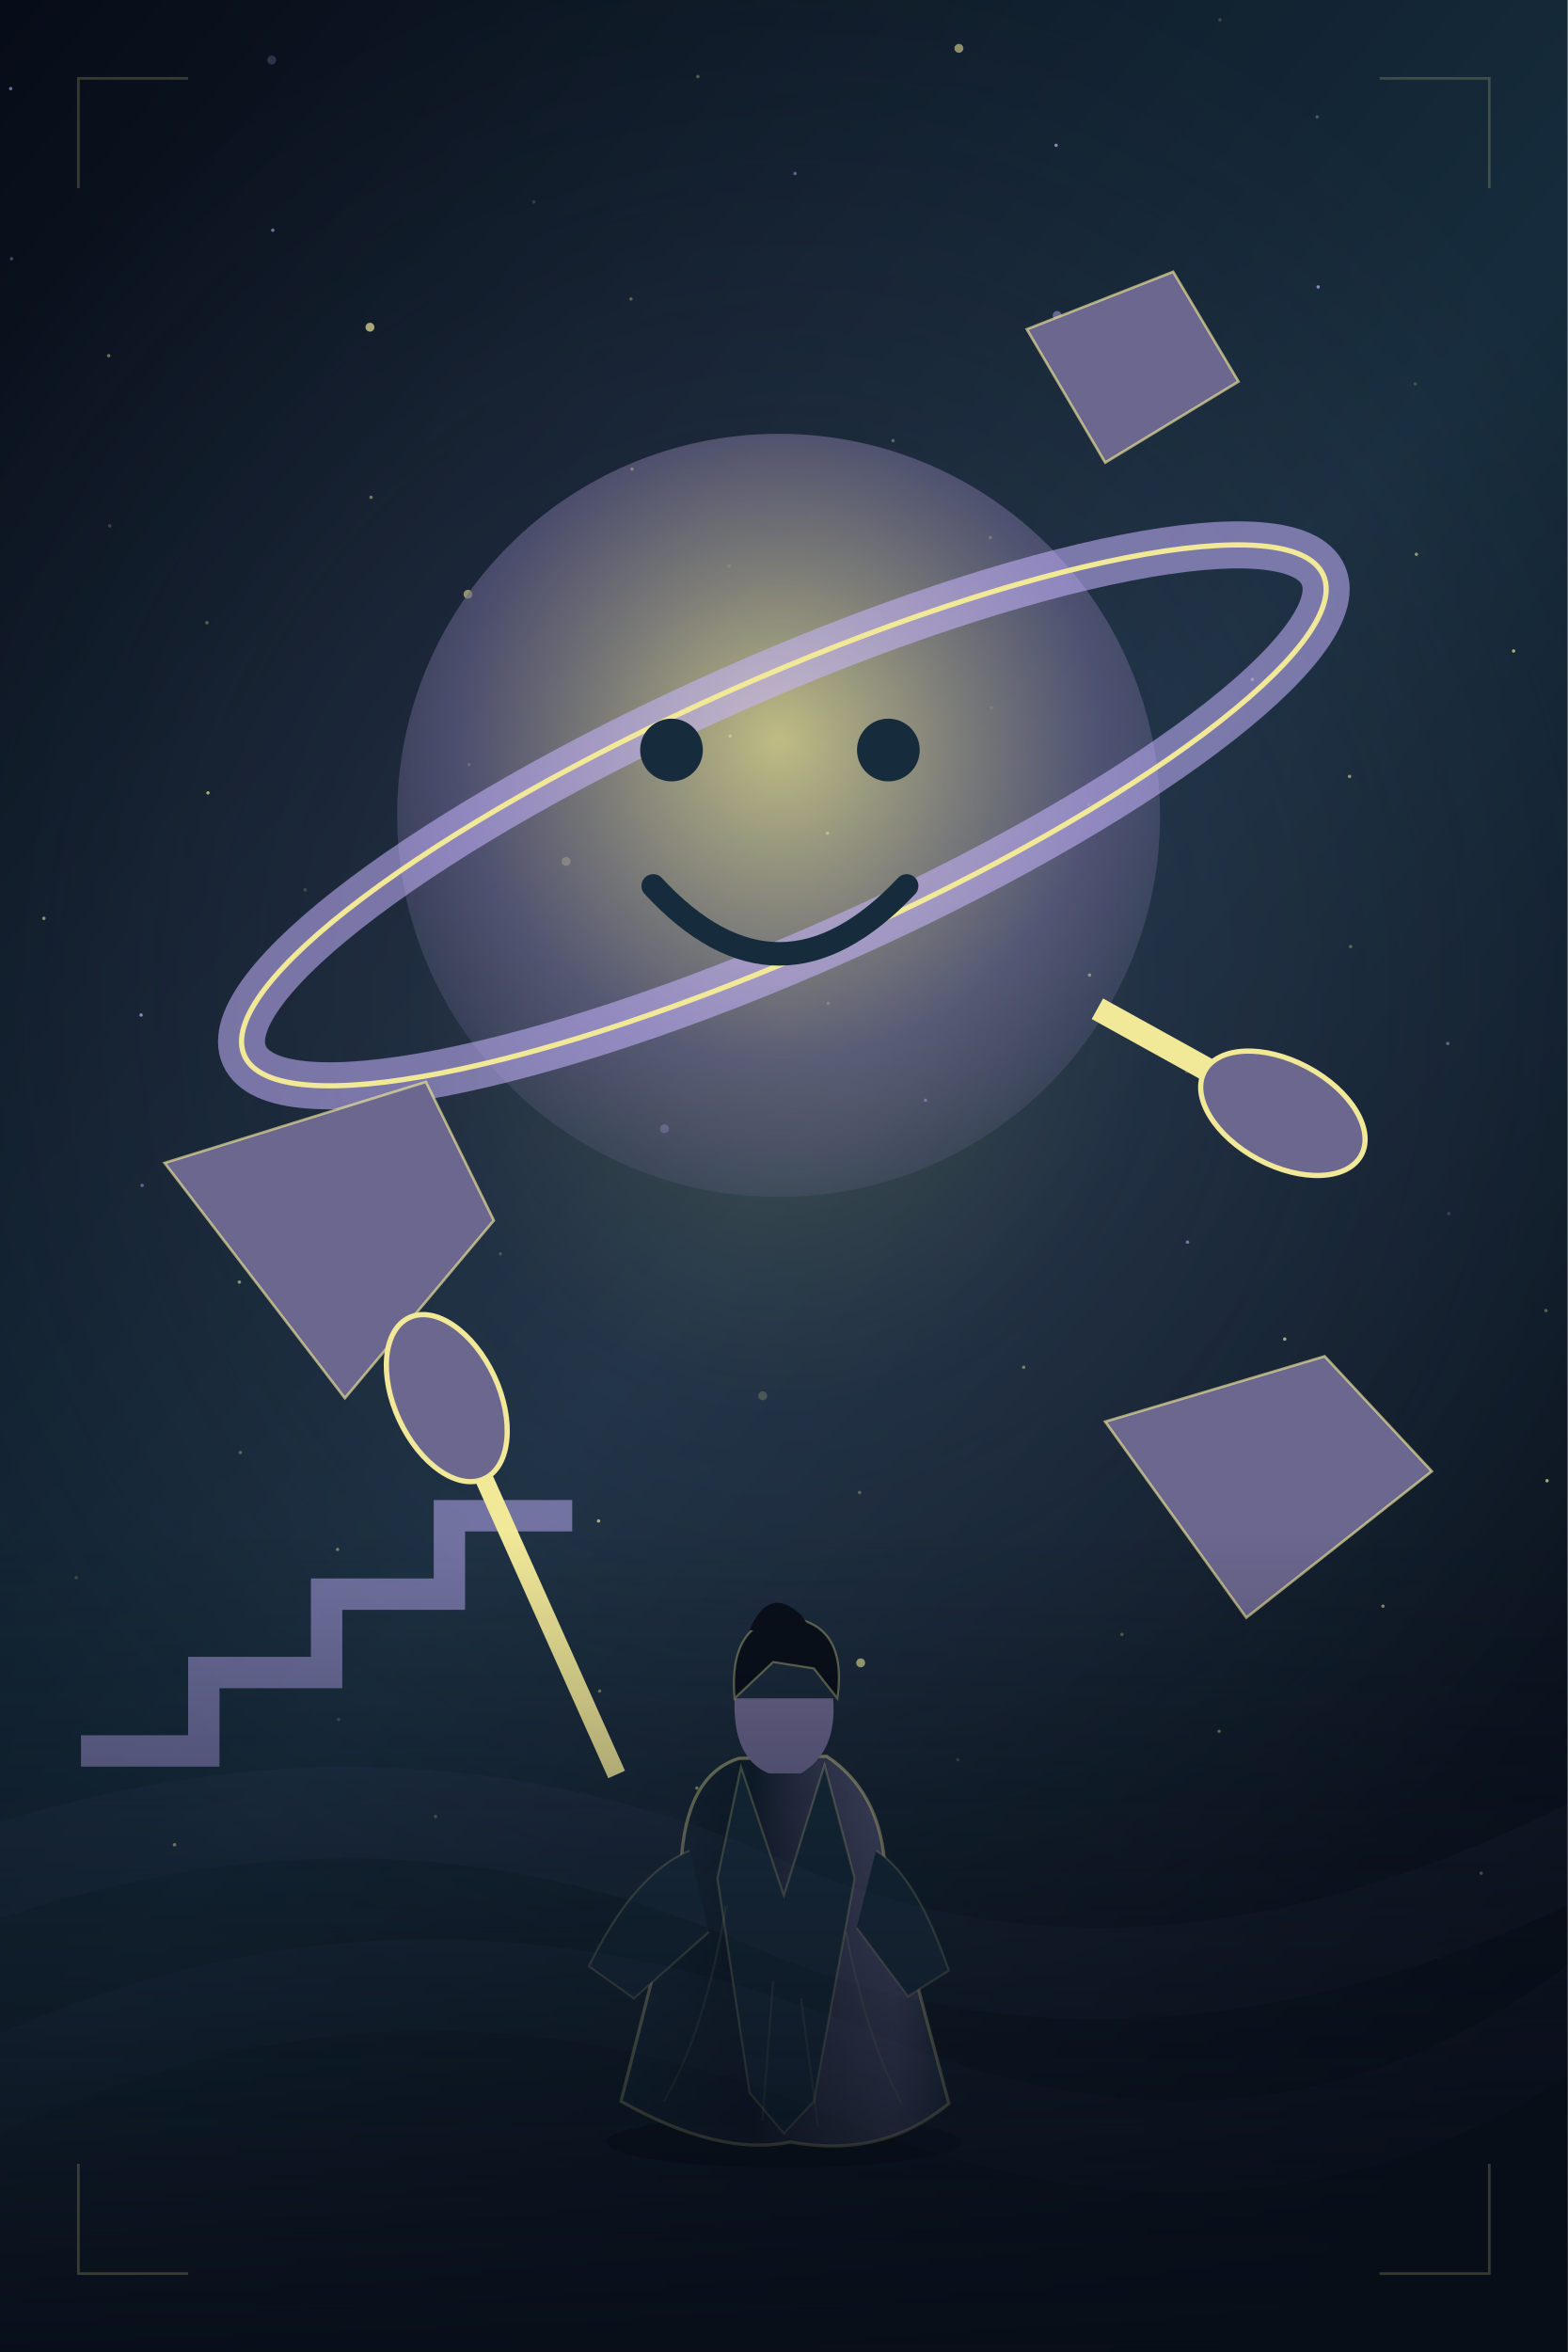
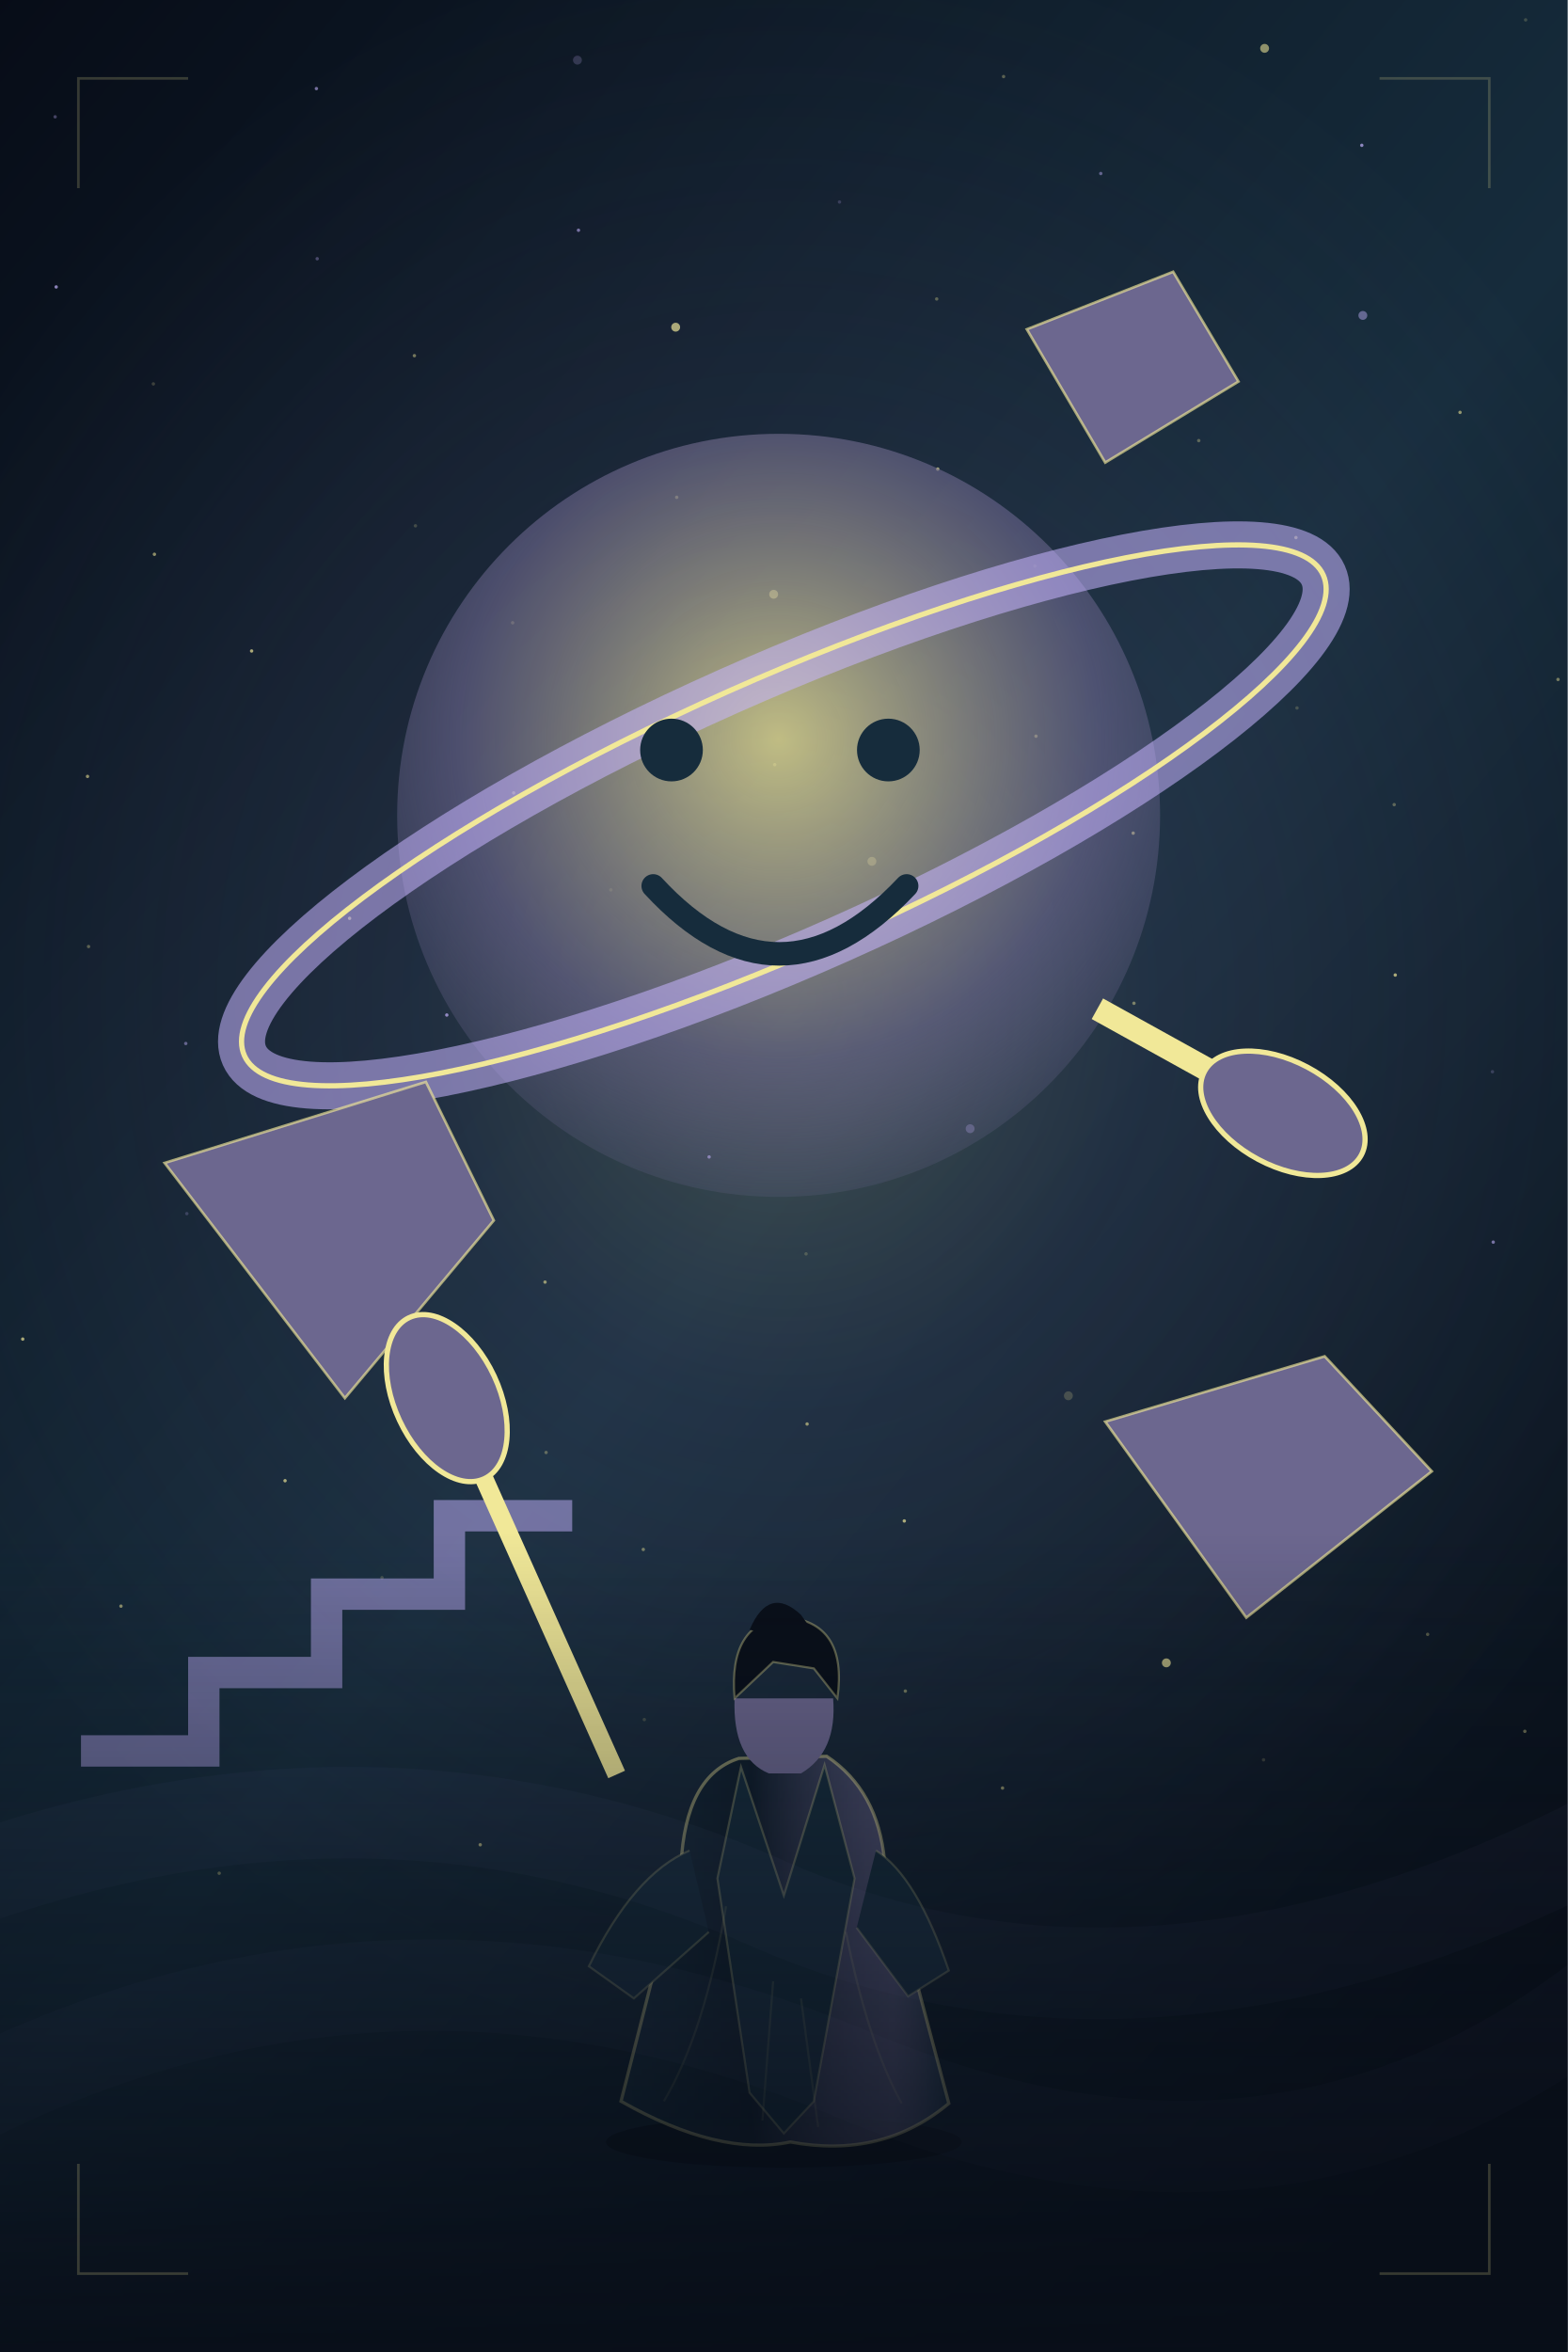
<svg xmlns="http://www.w3.org/2000/svg" viewBox="0 0 600 900" fill="none" preserveAspectRatio="xMidYMid slice" aria-hidden="true">
  <defs>
    <linearGradient id="world-chaos-director-sky" x1="0" y1="0" x2=".8" y2="1">
      <stop stop-color="#070c17" />
      <stop offset=".55" stop-color="#162c3c" />
      <stop offset="1" stop-color="#080e18" />
    </linearGradient>
    <radialGradient id="world-chaos-director-aura">
      <stop stop-color="#f1e898" stop-opacity=".45" />
      <stop offset=".38" stop-color="#6c678f" stop-opacity=".3" />
      <stop offset="1" stop-color="#6c678f" stop-opacity="0" />
    </radialGradient>
    <radialGradient id="world-chaos-director-sun" cx=".5" cy=".4" r=".65">
      <stop stop-color="#f1e898" stop-opacity=".75" />
      <stop offset=".65" stop-color="#6c678f" stop-opacity=".6" />
      <stop offset="1" stop-color="#6c678f" stop-opacity=".1" />
    </radialGradient>
    <radialGradient id="world-chaos-director-lantern">
      <stop stop-color="#f1e898" stop-opacity=".45" />
      <stop offset="1" stop-color="#f1e898" stop-opacity="0" />
    </radialGradient>
    <linearGradient id="world-chaos-director-robe">
      <stop stop-color="#162c3c" />
      <stop offset=".4" stop-color="#101d2b" />
      <stop offset=".83" stop-color="#6c678f" stop-opacity=".65" />
      <stop offset="1" stop-color="#162c3c" />
    </linearGradient>
    <linearGradient id="world-chaos-director-portal" x1="0" y1="0" x2="0" y2="1">
      <stop stop-color="#6c678f" stop-opacity=".4" />
      <stop offset="1" stop-color="#f1e898" stop-opacity=".14" />
    </linearGradient>
    <linearGradient id="world-chaos-director-floor" x1="0" y1="0" x2="0" y2="1">
      <stop stop-color="#f1e898" stop-opacity=".13" />
      <stop offset="1" stop-color="#080e18" />
    </linearGradient>
    <linearGradient id="world-chaos-director-book">
      <stop stop-color="#6c678f" stop-opacity=".45" />
      <stop offset=".5" stop-color="#162c3c" />
      <stop offset="1" stop-color="#6c678f" stop-opacity=".6" />
    </linearGradient>
    <linearGradient id="world-chaos-director-fade" x1="0" y1="0" x2="0" y2="1">
      <stop offset=".65" stop-color="#080e18" stop-opacity="0" />
      <stop offset="1" stop-color="#080e18" stop-opacity=".96" />
    </linearGradient>
  </defs>
  <path fill="url(#world-chaos-director-sky)" d="M0 0H600V900H0Z" />
  <ellipse cx="300" cy="382" rx="369" ry="403" fill="url(#world-chaos-director-aura)" opacity=".5" />
  <g class="world-stars">
-     <circle cx="104.0" cy="23.0" r="1.7" fill="#c6b4ff" opacity="0.2" />
-     <circle cx="241.5" cy="114.4" r="0.65" fill="#f1e898" opacity="0.32" />
-     <circle cx="379.0" cy="205.7" r="0.65" fill="#f1e898" opacity="0.44" />
-     <circle cx="516.5" cy="297.1" r="0.65" fill="#f1e898" opacity="0.56" />
-     <circle cx="54.0" cy="388.4" r="0.65" fill="#c6b4ff" opacity="0.68" />
-     <circle cx="191.5" cy="479.8" r="0.65" fill="#f1e898" opacity="0.2" />
-     <circle cx="329.0" cy="571.1" r="0.65" fill="#f1e898" opacity="0.32" />
-     <circle cx="466.6" cy="662.5" r="0.65" fill="#f1e898" opacity="0.44" />
-     <circle cx="4.1" cy="33.9" r="0.65" fill="#c6b4ff" opacity="0.56" />
-     <circle cx="141.6" cy="125.2" r="1.7" fill="#f1e898" opacity="0.68" />
-     <circle cx="279.1" cy="216.6" r="0.65" fill="#f1e898" opacity="0.2" />
-     <circle cx="416.6" cy="307.9" r="0.65" fill="#f1e898" opacity="0.32" />
-     <circle cx="554.1" cy="399.3" r="0.65" fill="#c6b4ff" opacity="0.44" />
-     <circle cx="91.6" cy="490.6" r="0.65" fill="#f1e898" opacity="0.56" />
-     <circle cx="229.1" cy="582.0" r="0.65" fill="#f1e898" opacity="0.68" />
-     <circle cx="366.6" cy="673.4" r="0.65" fill="#f1e898" opacity="0.2" />
-     <circle cx="504.1" cy="44.7" r="0.65" fill="#c6b4ff" opacity="0.32" />
-     <circle cx="41.6" cy="136.1" r="0.65" fill="#f1e898" opacity="0.44" />
-     <circle cx="179.1" cy="227.4" r="1.7" fill="#f1e898" opacity="0.56" />
-     <circle cx="316.7" cy="318.8" r="0.65" fill="#f1e898" opacity="0.68" />
-     <circle cx="454.2" cy="410.1" r="0.65" fill="#c6b4ff" opacity="0.2" />
-     <circle cx="591.7" cy="501.5" r="0.65" fill="#f1e898" opacity="0.32" />
-     <circle cx="129.2" cy="592.9" r="0.65" fill="#f1e898" opacity="0.44" />
-     <circle cx="266.7" cy="684.2" r="0.65" fill="#f1e898" opacity="0.56" />
-     <circle cx="404.2" cy="55.6" r="0.65" fill="#c6b4ff" opacity="0.68" />
-     <circle cx="541.7" cy="146.9" r="0.65" fill="#f1e898" opacity="0.2" />
-     <circle cx="79.2" cy="238.3" r="0.65" fill="#f1e898" opacity="0.32" />
-     <circle cx="216.7" cy="329.6" r="1.7" fill="#f1e898" opacity="0.44" />
-     <circle cx="354.2" cy="421.0" r="0.65" fill="#c6b4ff" opacity="0.56" />
-     <circle cx="491.7" cy="512.4" r="0.65" fill="#f1e898" opacity="0.68" />
-     <circle cx="29.2" cy="603.7" r="0.65" fill="#f1e898" opacity="0.2" />
-     <circle cx="166.7" cy="695.1" r="0.65" fill="#f1e898" opacity="0.32" />
-     <circle cx="304.3" cy="66.4" r="0.65" fill="#c6b4ff" opacity="0.44" />
-     <circle cx="441.8" cy="157.8" r="0.65" fill="#f1e898" opacity="0.56" />
-     <circle cx="579.3" cy="249.1" r="0.65" fill="#f1e898" opacity="0.68" />
-     <circle cx="116.8" cy="340.5" r="0.65" fill="#f1e898" opacity="0.2" />
-     <circle cx="254.3" cy="431.9" r="1.7" fill="#c6b4ff" opacity="0.32" />
-     <circle cx="391.8" cy="523.2" r="0.65" fill="#f1e898" opacity="0.44" />
-     <circle cx="529.3" cy="614.6" r="0.65" fill="#f1e898" opacity="0.56" />
-     <circle cx="66.8" cy="705.9" r="0.65" fill="#f1e898" opacity="0.68" />
-     <circle cx="204.3" cy="77.3" r="0.65" fill="#c6b4ff" opacity="0.2" />
-     <circle cx="341.8" cy="168.6" r="0.65" fill="#f1e898" opacity="0.32" />
-     <circle cx="479.3" cy="260.0" r="0.65" fill="#f1e898" opacity="0.44" />
-     <circle cx="16.8" cy="351.4" r="0.65" fill="#f1e898" opacity="0.56" />
-     <circle cx="154.4" cy="442.7" r="0.65" fill="#c6b4ff" opacity="0.68" />
-     <circle cx="291.9" cy="534.1" r="1.7" fill="#f1e898" opacity="0.2" />
-     <circle cx="429.4" cy="625.4" r="0.65" fill="#f1e898" opacity="0.32" />
-     <circle cx="566.9" cy="716.8" r="0.65" fill="#f1e898" opacity="0.44" />
-     <circle cx="104.4" cy="88.1" r="0.65" fill="#c6b4ff" opacity="0.56" />
-     <circle cx="241.9" cy="179.5" r="0.65" fill="#f1e898" opacity="0.68" />
-     <circle cx="379.4" cy="270.9" r="0.65" fill="#f1e898" opacity="0.2" />
-     <circle cx="516.9" cy="362.2" r="0.65" fill="#f1e898" opacity="0.32" />
-     <circle cx="54.4" cy="453.6" r="0.65" fill="#c6b4ff" opacity="0.44" />
-     <circle cx="191.9" cy="544.9" r="0.65" fill="#f1e898" opacity="0.56" />
-     <circle cx="329.4" cy="636.3" r="1.7" fill="#f1e898" opacity="0.68" />
-     <circle cx="466.9" cy="7.6" r="0.65" fill="#f1e898" opacity="0.2" />
-     <circle cx="4.4" cy="99.0" r="0.65" fill="#c6b4ff" opacity="0.32" />
-     <circle cx="142.0" cy="190.3" r="0.65" fill="#f1e898" opacity="0.44" />
-     <circle cx="279.5" cy="281.7" r="0.65" fill="#f1e898" opacity="0.56" />
-     <circle cx="417.0" cy="373.1" r="0.65" fill="#f1e898" opacity="0.68" />
-     <circle cx="554.5" cy="464.4" r="0.65" fill="#c6b4ff" opacity="0.2" />
-     <circle cx="92.0" cy="555.8" r="0.65" fill="#f1e898" opacity="0.32" />
-     <circle cx="229.5" cy="647.1" r="0.65" fill="#f1e898" opacity="0.44" />
-     <circle cx="367.0" cy="18.5" r="1.7" fill="#f1e898" opacity="0.56" />
-     <circle cx="504.5" cy="109.8" r="0.65" fill="#c6b4ff" opacity="0.68" />
-     <circle cx="42.0" cy="201.2" r="0.65" fill="#f1e898" opacity="0.2" />
-     <circle cx="179.5" cy="292.6" r="0.65" fill="#f1e898" opacity="0.32" />
-     <circle cx="317.0" cy="383.9" r="0.65" fill="#f1e898" opacity="0.44" />
-     <circle cx="454.5" cy="475.3" r="0.65" fill="#c6b4ff" opacity="0.56" />
-     <circle cx="592.1" cy="566.6" r="0.65" fill="#f1e898" opacity="0.68" />
-     <circle cx="129.6" cy="658.0" r="0.65" fill="#f1e898" opacity="0.2" />
-     <circle cx="267.1" cy="29.3" r="0.65" fill="#f1e898" opacity="0.32" />
-     <circle cx="404.6" cy="120.7" r="1.7" fill="#c6b4ff" opacity="0.44" />
-     <circle cx="542.1" cy="212.1" r="0.65" fill="#f1e898" opacity="0.56" />
-     <circle cx="79.6" cy="303.4" r="0.65" fill="#f1e898" opacity="0.68" />
+     <circle cx="221.0" cy="23.0" r="1.7" fill="#c6b4ff" opacity="0.2" />
+     <circle cx="358.5" cy="114.4" r="0.65" fill="#f1e898" opacity="0.32" />
+     <circle cx="496.0" cy="205.7" r="0.65" fill="#f1e898" opacity="0.44" />
+     <circle cx="33.5" cy="297.1" r="0.65" fill="#f1e898" opacity="0.56" />
+     <circle cx="171.0" cy="388.4" r="0.65" fill="#c6b4ff" opacity="0.68" />
+     <circle cx="308.5" cy="479.8" r="0.65" fill="#f1e898" opacity="0.2" />
+     <circle cx="446.0" cy="571.1" r="0.65" fill="#f1e898" opacity="0.32" />
+     <circle cx="583.6" cy="662.5" r="0.65" fill="#f1e898" opacity="0.44" />
+     <circle cx="121.1" cy="33.9" r="0.65" fill="#c6b4ff" opacity="0.56" />
+     <circle cx="258.6" cy="125.2" r="1.7" fill="#f1e898" opacity="0.68" />
+     <circle cx="396.1" cy="216.6" r="0.65" fill="#f1e898" opacity="0.2" />
+     <circle cx="533.6" cy="307.9" r="0.65" fill="#f1e898" opacity="0.32" />
+     <circle cx="71.1" cy="399.3" r="0.65" fill="#c6b4ff" opacity="0.44" />
+     <circle cx="208.6" cy="490.6" r="0.65" fill="#f1e898" opacity="0.56" />
+     <circle cx="346.1" cy="582.0" r="0.65" fill="#f1e898" opacity="0.68" />
+     <circle cx="483.6" cy="673.4" r="0.65" fill="#f1e898" opacity="0.2" />
+     <circle cx="21.1" cy="44.7" r="0.65" fill="#c6b4ff" opacity="0.32" />
+     <circle cx="158.6" cy="136.1" r="0.65" fill="#f1e898" opacity="0.44" />
+     <circle cx="296.1" cy="227.4" r="1.7" fill="#f1e898" opacity="0.56" />
+     <circle cx="433.7" cy="318.8" r="0.65" fill="#f1e898" opacity="0.68" />
+     <circle cx="571.2" cy="410.1" r="0.65" fill="#c6b4ff" opacity="0.2" />
+     <circle cx="108.7" cy="501.5" r="0.65" fill="#f1e898" opacity="0.32" />
+     <circle cx="246.2" cy="592.9" r="0.65" fill="#f1e898" opacity="0.44" />
+     <circle cx="383.7" cy="684.2" r="0.65" fill="#f1e898" opacity="0.56" />
+     <circle cx="521.2" cy="55.6" r="0.65" fill="#c6b4ff" opacity="0.68" />
+     <circle cx="58.7" cy="146.9" r="0.65" fill="#f1e898" opacity="0.2" />
+     <circle cx="196.2" cy="238.3" r="0.65" fill="#f1e898" opacity="0.32" />
+     <circle cx="333.7" cy="329.6" r="1.7" fill="#f1e898" opacity="0.44" />
+     <circle cx="471.2" cy="421.0" r="0.65" fill="#c6b4ff" opacity="0.56" />
+     <circle cx="8.7" cy="512.4" r="0.65" fill="#f1e898" opacity="0.68" />
+     <circle cx="146.2" cy="603.7" r="0.65" fill="#f1e898" opacity="0.2" />
+     <circle cx="283.7" cy="695.1" r="0.65" fill="#f1e898" opacity="0.32" />
+     <circle cx="421.3" cy="66.4" r="0.65" fill="#c6b4ff" opacity="0.44" />
+     <circle cx="558.8" cy="157.8" r="0.65" fill="#f1e898" opacity="0.56" />
+     <circle cx="96.3" cy="249.1" r="0.65" fill="#f1e898" opacity="0.68" />
+     <circle cx="233.8" cy="340.5" r="0.65" fill="#f1e898" opacity="0.2" />
+     <circle cx="371.3" cy="431.9" r="1.7" fill="#c6b4ff" opacity="0.32" />
+     <circle cx="508.8" cy="523.2" r="0.65" fill="#f1e898" opacity="0.44" />
+     <circle cx="46.3" cy="614.6" r="0.65" fill="#f1e898" opacity="0.56" />
+     <circle cx="183.8" cy="705.9" r="0.65" fill="#f1e898" opacity="0.68" />
+     <circle cx="321.3" cy="77.3" r="0.65" fill="#c6b4ff" opacity="0.2" />
+     <circle cx="458.8" cy="168.6" r="0.65" fill="#f1e898" opacity="0.32" />
+     <circle cx="596.3" cy="260.0" r="0.65" fill="#f1e898" opacity="0.44" />
+     <circle cx="133.8" cy="351.4" r="0.65" fill="#f1e898" opacity="0.56" />
+     <circle cx="271.4" cy="442.7" r="0.65" fill="#c6b4ff" opacity="0.68" />
+     <circle cx="408.9" cy="534.1" r="1.7" fill="#f1e898" opacity="0.2" />
+     <circle cx="546.4" cy="625.4" r="0.65" fill="#f1e898" opacity="0.32" />
+     <circle cx="83.9" cy="716.8" r="0.65" fill="#f1e898" opacity="0.44" />
+     <circle cx="221.4" cy="88.1" r="0.65" fill="#c6b4ff" opacity="0.56" />
+     <circle cx="358.9" cy="179.5" r="0.65" fill="#f1e898" opacity="0.68" />
+     <circle cx="496.4" cy="270.9" r="0.65" fill="#f1e898" opacity="0.2" />
+     <circle cx="33.9" cy="362.2" r="0.65" fill="#f1e898" opacity="0.32" />
+     <circle cx="171.4" cy="453.6" r="0.65" fill="#c6b4ff" opacity="0.44" />
+     <circle cx="308.9" cy="544.9" r="0.65" fill="#f1e898" opacity="0.56" />
+     <circle cx="446.4" cy="636.3" r="1.7" fill="#f1e898" opacity="0.68" />
+     <circle cx="583.9" cy="7.6" r="0.65" fill="#f1e898" opacity="0.2" />
+     <circle cx="121.4" cy="99.0" r="0.65" fill="#c6b4ff" opacity="0.32" />
+     <circle cx="259.0" cy="190.3" r="0.65" fill="#f1e898" opacity="0.44" />
+     <circle cx="396.5" cy="281.7" r="0.65" fill="#f1e898" opacity="0.56" />
+     <circle cx="534.0" cy="373.1" r="0.65" fill="#f1e898" opacity="0.68" />
+     <circle cx="71.5" cy="464.4" r="0.65" fill="#c6b4ff" opacity="0.2" />
+     <circle cx="209.0" cy="555.8" r="0.65" fill="#f1e898" opacity="0.32" />
+     <circle cx="346.5" cy="647.1" r="0.65" fill="#f1e898" opacity="0.44" />
+     <circle cx="484.0" cy="18.5" r="1.7" fill="#f1e898" opacity="0.56" />
+     <circle cx="21.5" cy="109.8" r="0.65" fill="#c6b4ff" opacity="0.68" />
+     <circle cx="159.0" cy="201.2" r="0.65" fill="#f1e898" opacity="0.2" />
+     <circle cx="296.5" cy="292.6" r="0.65" fill="#f1e898" opacity="0.32" />
+     <circle cx="434.0" cy="383.9" r="0.65" fill="#f1e898" opacity="0.44" />
+     <circle cx="571.5" cy="475.3" r="0.65" fill="#c6b4ff" opacity="0.56" />
+     <circle cx="109.1" cy="566.6" r="0.65" fill="#f1e898" opacity="0.68" />
+     <circle cx="246.6" cy="658.0" r="0.65" fill="#f1e898" opacity="0.2" />
+     <circle cx="384.1" cy="29.3" r="0.65" fill="#f1e898" opacity="0.32" />
+     <circle cx="521.6" cy="120.7" r="1.7" fill="#c6b4ff" opacity="0.44" />
+     <circle cx="59.1" cy="212.1" r="0.65" fill="#f1e898" opacity="0.56" />
+     <circle cx="196.6" cy="303.4" r="0.65" fill="#f1e898" opacity="0.68" />
  </g>
  <circle cx="298" cy="312" r="146" fill="url(#world-chaos-director-sun)" />
  <g transform="rotate(-24 300 312)">
    <ellipse cx="300" cy="312" rx="226" ry="52" fill="none" stroke="#c6b4ff" stroke-width="18" opacity=".55" />
    <ellipse cx="300" cy="312" rx="226" ry="52" fill="none" stroke="#f1e898" stroke-width="2" />
  </g>
  <circle cx="257" cy="287" r="12" fill="#162c3c" />
  <circle cx="340" cy="287" r="12" fill="#162c3c" />
  <path d="M250 339Q298 391 347 339" fill="none" stroke="#162c3c" stroke-width="9" stroke-linecap="round" />
  <g fill="#6c678f" stroke="#f1e898" stroke-opacity=".65">
    <path d="M63 445L163 414L189 467L132 535Z" />
    <path d="M423 544L507 519L548 563L477 619Z" />
    <path d="M393 126L449 104L474 146L423 177Z" />
  </g>
  <path d="M31 670H78V640H125V610H172V580H219" fill="none" stroke="#c6b4ff" stroke-width="12" opacity=".5" />
  <path d="M420 386L485 422" stroke="#f1e898" stroke-width="9" />
  <ellipse cx="491" cy="426" rx="34" ry="20" transform="rotate(28 491 426)" fill="#6c678f" stroke="#f1e898" stroke-width="2" />
  <g transform="translate(300 736) scale(0.82)" class="world-character">
    <ellipse cy="102" rx="83" ry="12" fill="#020910" opacity=".65" />
    <path d="M-21 -77Q-46 -69 -48 -27L-76 83Q-30 109 3 102Q46 110 77 84L47 -29Q44 -62 20 -78Z" fill="url(#world-chaos-director-robe)" stroke="#f1e898" stroke-opacity=".48" stroke-width="1.5" />
    <path d="M-20 -73L0 -13L19 -74L33 -21L14 83L0 98L-16 79L-31 -21Z" fill="#162c3c" stroke="#f1e898" stroke-opacity=".28" />
    <path d="M-44 -34Q-70 -23 -91 20L-70 35L-35 4M43 -34Q62 -22 77 22L58 34L34 2" fill="#162c3c" stroke="#f1e898" stroke-opacity=".25" />
    <path d="M-23 -105Q-24 -77 -7 -70H8Q25 -80 23 -105Z" fill="#6c678f" />
    <path d="M-23 -105Q-26 -140 0 -143Q30 -141 25 -105L14 -119L-5 -122Z" fill="#090f19" stroke="#f1e898" stroke-opacity=".38" />
    <path d="M-16 -137Q-7 -158 8 -144L18 -130" fill="#090f19" />
    <path d="M-56 83Q-37 51 -27 -8M55 84Q39 55 29 4M-5 27L-10 92M8 35L16 95" fill="none" stroke="#f1e898" stroke-opacity=".13" />
  </g>
  <path d="M236 679L180 554" stroke="#f1e898" stroke-width="7" />
  <ellipse cx="171" cy="535" rx="20" ry="34" transform="rotate(-25 171 535)" fill="#6c678f" stroke="#f1e898" stroke-width="2" />
  <path d="M-70 744Q121 652 293 728T675 667M-25 810Q145 718 327 794T646 735" fill="none" stroke="#c6b4ff" stroke-width="35" stroke-opacity=".04" />
  <path fill="url(#world-chaos-director-fade)" d="M0 0H600V900H0Z" />
  <g stroke="#f1e898" stroke-opacity=".2">
    <path d="M30 72V30H72M528 30H570V72M30 828V870H72M528 870H570V828" stroke-width="1" />
  </g>
</svg>
